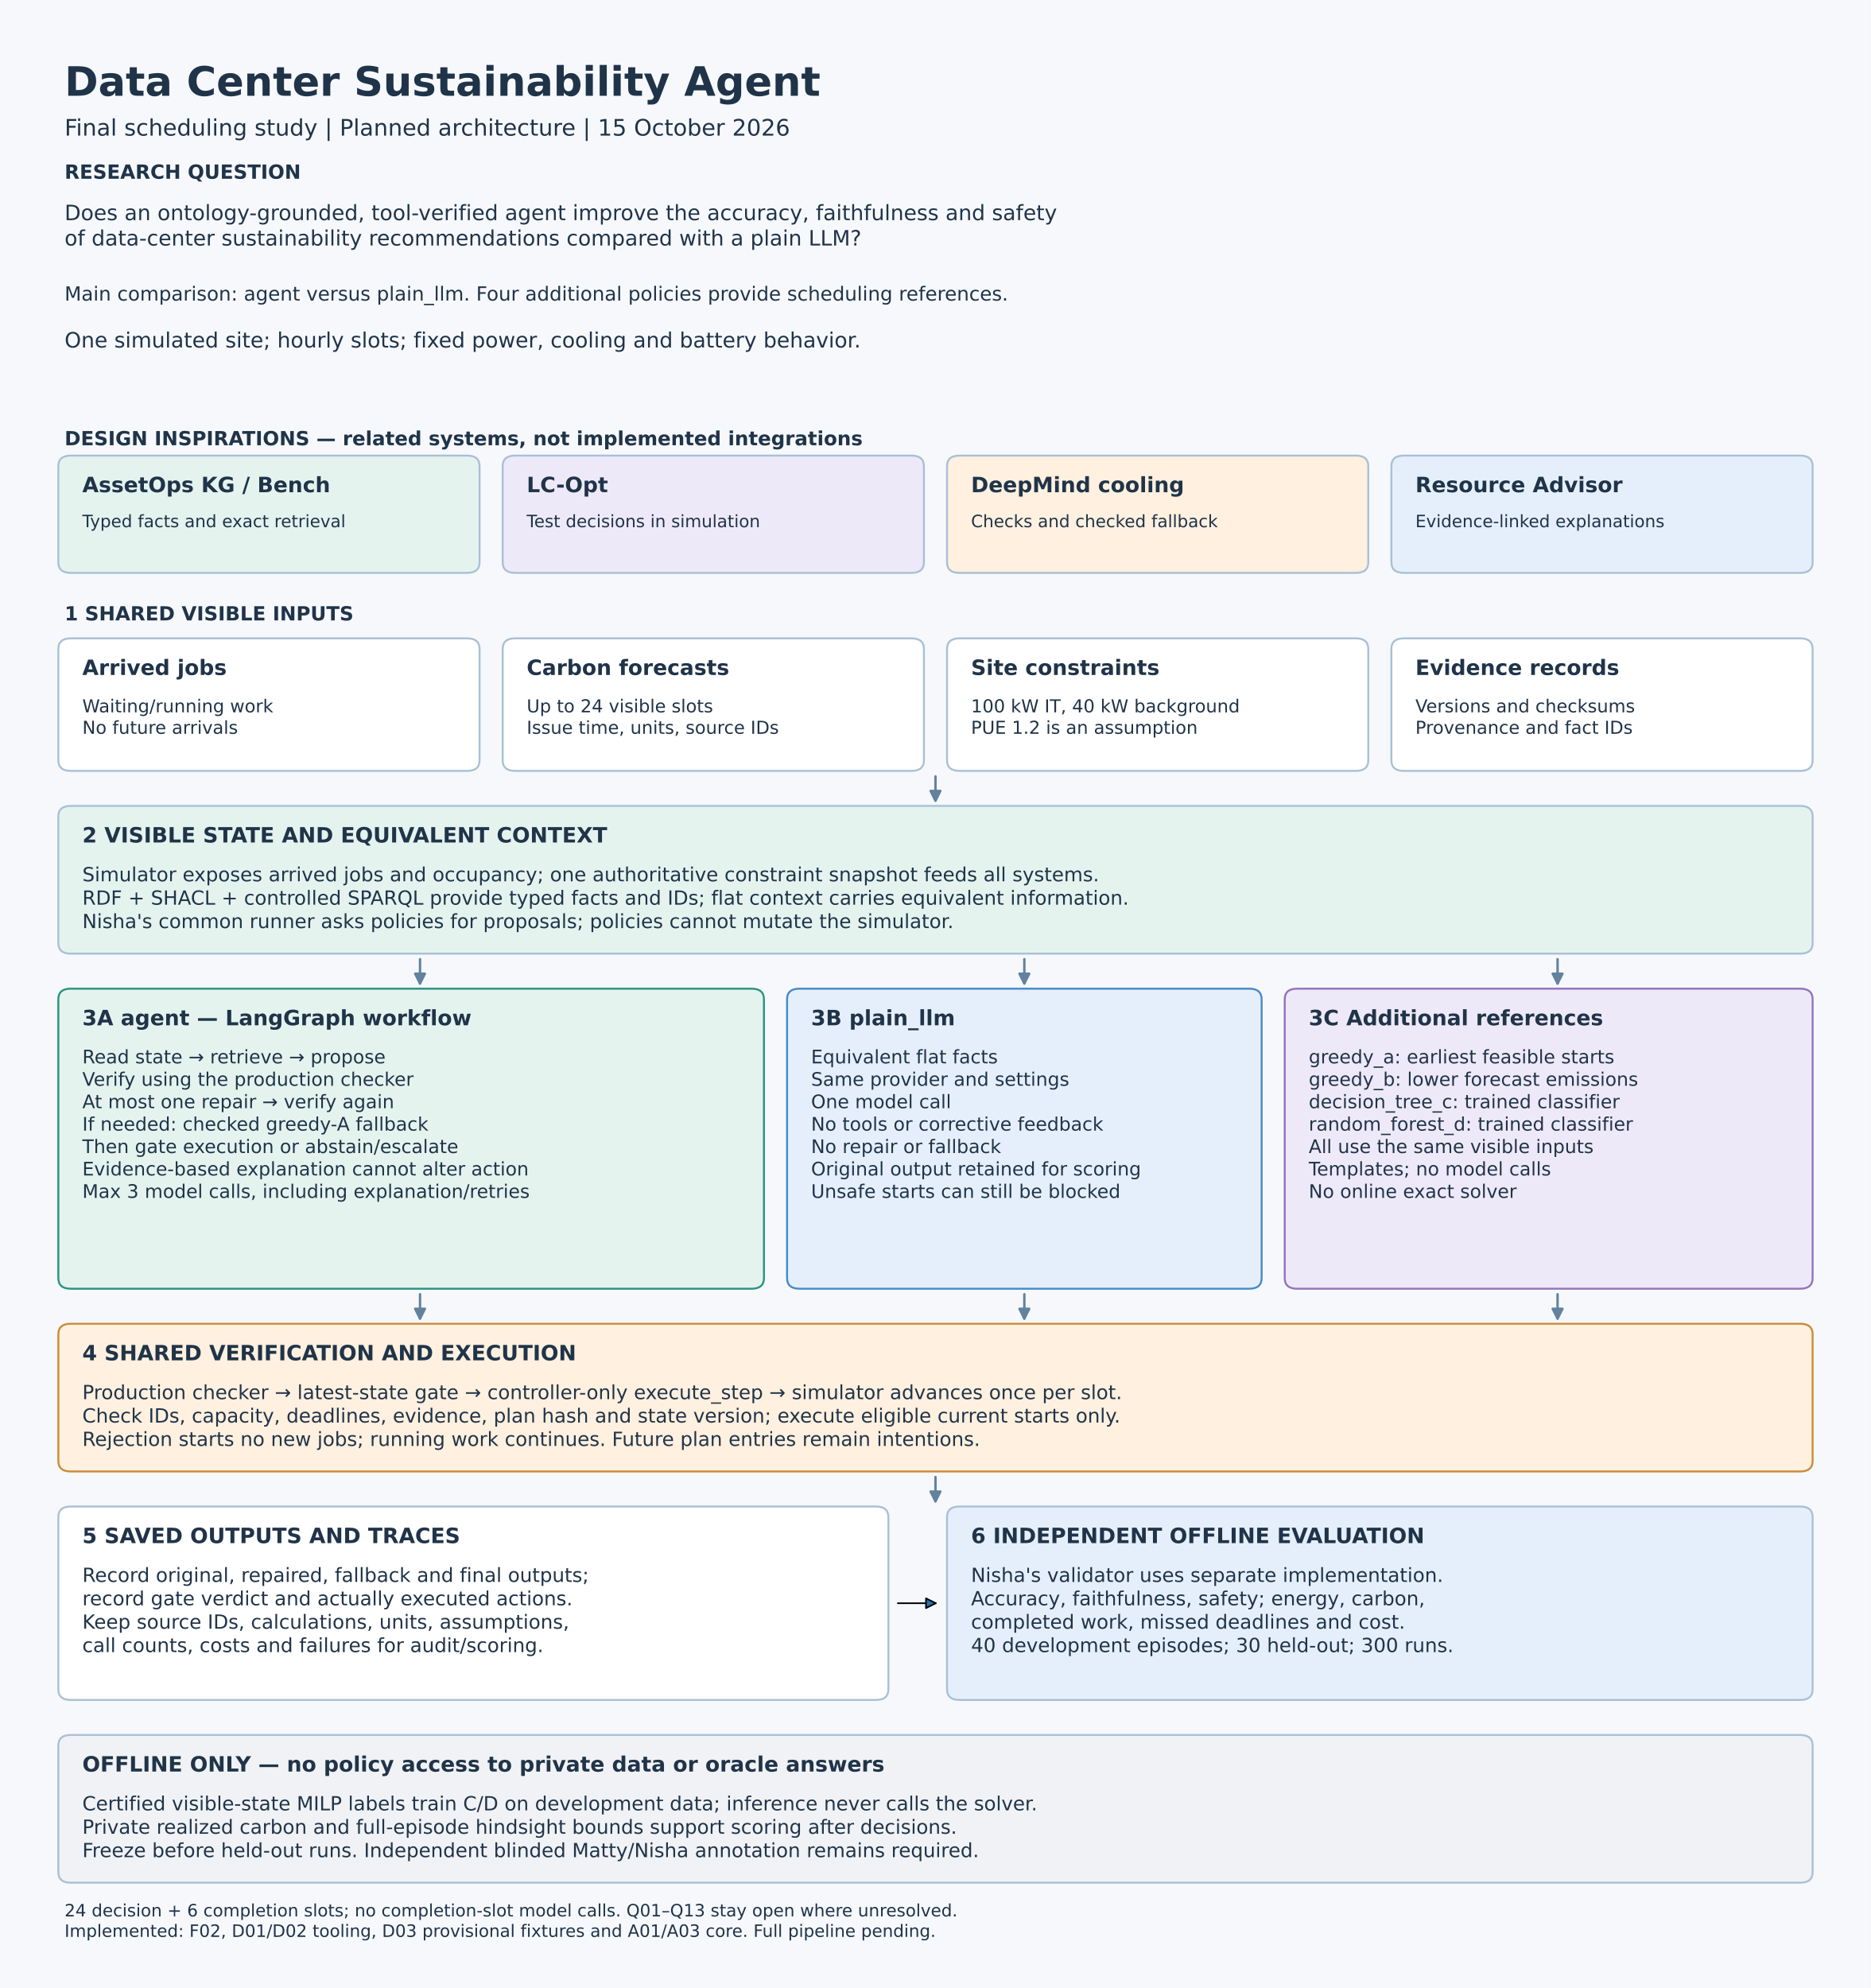
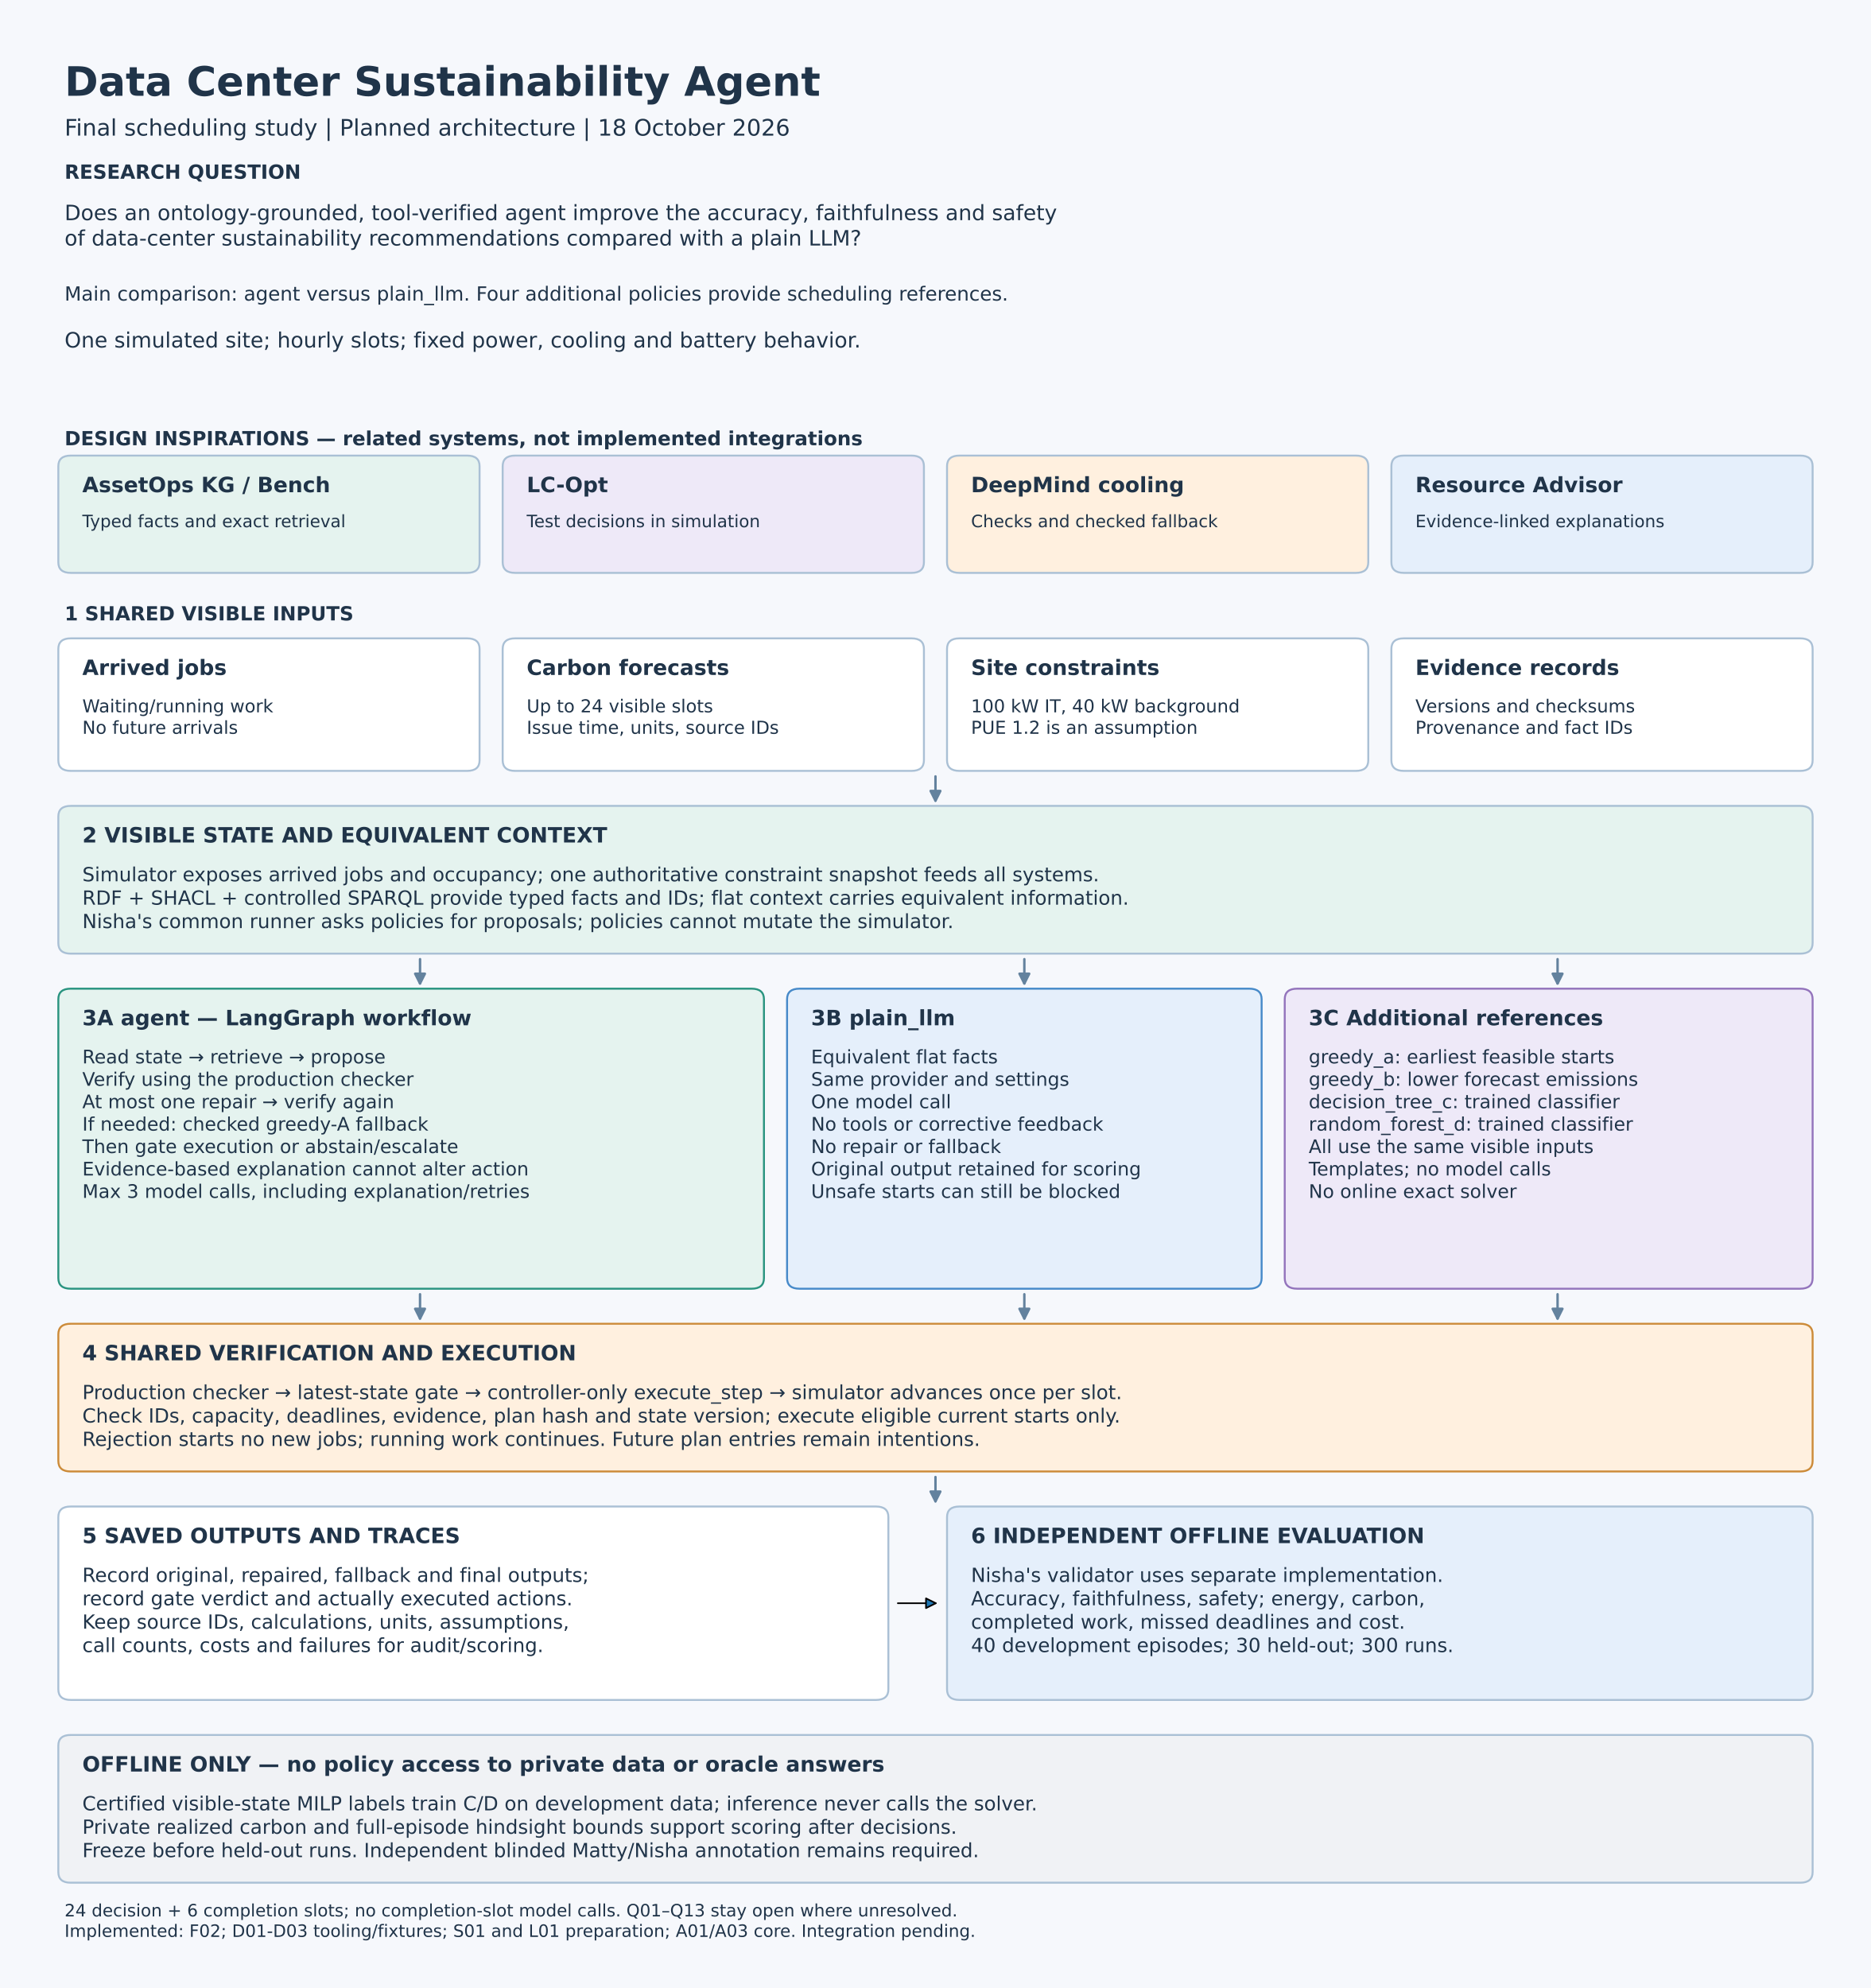
<svg xmlns="http://www.w3.org/2000/svg" width="1152pt" height="1224pt" viewBox="0 0 1152 1224" version="1.1">
  <defs>
    <style type="text/css">*{stroke-linejoin: round; stroke-linecap: butt}</style>
  </defs>
  <g id="figure_1">
    <g id="patch_1">
      <path d="M 0 1224 L 1152 1224 L 1152 0 L 0 0 z " style="fill: #f6f8fc" />
    </g>
    <g id="axes_1">
      <g id="patch_2">
        <path d="M 43.574 352.714 L 287.626 352.714 Q 295.286 352.714 295.286 346.15 L 295.286 287.072 Q 295.286 280.508 287.626 280.508 L 43.574 280.508 Q 35.914 280.508 35.914 287.072 L 35.914 346.15 Q 35.914 352.714 43.574 352.714 z " clip-path="url(#p616b628342)" style="fill: #e5f3ef; stroke: #aac0d5; stroke-width: 1.2; stroke-linejoin: miter" />
      </g>
      <g id="patch_3">
        <path d="M 317.174 352.714 L 561.226 352.714 Q 568.886 352.714 568.886 346.15 L 568.886 287.072 Q 568.886 280.508 561.226 280.508 L 317.174 280.508 Q 309.514 280.508 309.514 287.072 L 309.514 346.15 Q 309.514 352.714 317.174 352.714 z " clip-path="url(#p616b628342)" style="fill: #eee9f8; stroke: #aac0d5; stroke-width: 1.2; stroke-linejoin: miter" />
      </g>
      <g id="patch_4">
        <path d="M 590.774 352.714 L 834.826 352.714 Q 842.486 352.714 842.486 346.15 L 842.486 287.072 Q 842.486 280.508 834.826 280.508 L 590.774 280.508 Q 583.114 280.508 583.114 287.072 L 583.114 346.15 Q 583.114 352.714 590.774 352.714 z " clip-path="url(#p616b628342)" style="fill: #fff0df; stroke: #aac0d5; stroke-width: 1.2; stroke-linejoin: miter" />
      </g>
      <g id="patch_5">
        <path d="M 864.374 352.714 L 1108.426 352.714 Q 1116.086 352.714 1116.086 346.15 L 1116.086 287.072 Q 1116.086 280.508 1108.426 280.508 L 864.374 280.508 Q 856.714 280.508 856.714 287.072 L 856.714 346.15 Q 856.714 352.714 864.374 352.714 z " clip-path="url(#p616b628342)" style="fill: #e5effb; stroke: #aac0d5; stroke-width: 1.2; stroke-linejoin: miter" />
      </g>
      <g id="patch_6">
        <path d="M 43.574 474.621 L 287.626 474.621 Q 295.286 474.621 295.286 468.057 L 295.286 399.601 Q 295.286 393.037 287.626 393.037 L 43.574 393.037 Q 35.914 393.037 35.914 399.601 L 35.914 468.057 Q 35.914 474.621 43.574 474.621 z " clip-path="url(#p616b628342)" style="fill: #ffffff; stroke: #aac0d5; stroke-width: 1.2; stroke-linejoin: miter" />
      </g>
      <g id="patch_7">
        <path d="M 317.174 474.621 L 561.226 474.621 Q 568.886 474.621 568.886 468.057 L 568.886 399.601 Q 568.886 393.037 561.226 393.037 L 317.174 393.037 Q 309.514 393.037 309.514 399.601 L 309.514 468.057 Q 309.514 474.621 317.174 474.621 z " clip-path="url(#p616b628342)" style="fill: #ffffff; stroke: #aac0d5; stroke-width: 1.2; stroke-linejoin: miter" />
      </g>
      <g id="patch_8">
        <path d="M 590.774 474.621 L 834.826 474.621 Q 842.486 474.621 842.486 468.057 L 842.486 399.601 Q 842.486 393.037 834.826 393.037 L 590.774 393.037 Q 583.114 393.037 583.114 399.601 L 583.114 468.057 Q 583.114 474.621 590.774 474.621 z " clip-path="url(#p616b628342)" style="fill: #ffffff; stroke: #aac0d5; stroke-width: 1.2; stroke-linejoin: miter" />
      </g>
      <g id="patch_9">
        <path d="M 864.374 474.621 L 1108.426 474.621 Q 1116.086 474.621 1116.086 468.057 L 1116.086 399.601 Q 1116.086 393.037 1108.426 393.037 L 864.374 393.037 Q 856.714 393.037 856.714 399.601 L 856.714 468.057 Q 856.714 474.621 864.374 474.621 z " clip-path="url(#p616b628342)" style="fill: #ffffff; stroke: #aac0d5; stroke-width: 1.2; stroke-linejoin: miter" />
      </g>
      <g id="patch_10">
        <path d="M 576 478.03 Q 576 486.345 576 492.984 " clip-path="url(#p616b628342)" style="fill: none; stroke: #63829e; stroke-width: 1.5; stroke-linecap: round" />
        <path d="M 579 486.984 L 576 492.984 L 573 486.984 z " clip-path="url(#p616b628342)" style="fill: #63829e; stroke: #63829e; stroke-width: 1.5; stroke-linecap: round" />
      </g>
      <g id="patch_11">
        <path d="M 43.574 587.15 L 1108.426 587.15 Q 1116.086 587.15 1116.086 580.586 L 1116.086 502.753 Q 1116.086 496.189 1108.426 496.189 L 43.574 496.189 Q 35.914 496.189 35.914 502.753 L 35.914 580.586 Q 35.914 587.15 43.574 587.15 z " clip-path="url(#p616b628342)" style="fill: #e5f3ef; stroke: #aac0d5; stroke-width: 1.2; stroke-linejoin: miter" />
      </g>
      <g id="patch_12">
        <path d="M 258.624 590.559 Q 258.624 598.874 258.624 605.513 " clip-path="url(#p616b628342)" style="fill: none; stroke: #63829e; stroke-width: 1.5; stroke-linecap: round" />
        <path d="M 261.624 599.513 L 258.624 605.513 L 255.624 599.513 z " clip-path="url(#p616b628342)" style="fill: #63829e; stroke: #63829e; stroke-width: 1.5; stroke-linecap: round" />
      </g>
      <g id="patch_13">
        <path d="M 630.72 590.559 Q 630.72 598.874 630.72 605.513 " clip-path="url(#p616b628342)" style="fill: none; stroke: #63829e; stroke-width: 1.5; stroke-linecap: round" />
        <path d="M 633.72 599.513 L 630.72 605.513 L 627.72 599.513 z " clip-path="url(#p616b628342)" style="fill: #63829e; stroke: #63829e; stroke-width: 1.5; stroke-linecap: round" />
      </g>
      <g id="patch_14">
        <path d="M 959.04 590.559 Q 959.04 598.874 959.04 605.513 " clip-path="url(#p616b628342)" style="fill: none; stroke: #63829e; stroke-width: 1.5; stroke-linecap: round" />
        <path d="M 962.04 599.513 L 959.04 605.513 L 956.04 599.513 z " clip-path="url(#p616b628342)" style="fill: #63829e; stroke: #63829e; stroke-width: 1.5; stroke-linecap: round" />
      </g>
      <g id="patch_15">
        <path d="M 43.574 793.453 L 462.73 793.453 Q 470.39 793.453 470.39 786.889 L 470.39 615.282 Q 470.39 608.718 462.73 608.718 L 43.574 608.718 Q 35.914 608.718 35.914 615.282 L 35.914 786.889 Q 35.914 793.453 43.574 793.453 z " clip-path="url(#p616b628342)" style="fill: #e5f3ef; stroke: #2a9480; stroke-width: 1.2; stroke-linejoin: miter" />
      </g>
      <g id="patch_16">
        <path d="M 492.278 793.453 L 769.162 793.453 Q 776.822 793.453 776.822 786.889 L 776.822 615.282 Q 776.822 608.718 769.162 608.718 L 492.278 608.718 Q 484.618 608.718 484.618 615.282 L 484.618 786.889 Q 484.618 793.453 492.278 793.453 z " clip-path="url(#p616b628342)" style="fill: #e5effb; stroke: #478ac9; stroke-width: 1.2; stroke-linejoin: miter" />
      </g>
      <g id="patch_17">
        <path d="M 798.71 793.453 L 1108.426 793.453 Q 1116.086 793.453 1116.086 786.889 L 1116.086 615.282 Q 1116.086 608.718 1108.426 608.718 L 798.71 608.718 Q 791.05 608.718 791.05 615.282 L 791.05 786.889 Q 791.05 793.453 798.71 793.453 z " clip-path="url(#p616b628342)" style="fill: #eee9f8; stroke: #9374bc; stroke-width: 1.2; stroke-linejoin: miter" />
      </g>
      <g id="patch_18">
        <path d="M 258.624 796.862 Q 258.624 805.178 258.624 811.816 " clip-path="url(#p616b628342)" style="fill: none; stroke: #63829e; stroke-width: 1.5; stroke-linecap: round" />
        <path d="M 261.624 805.816 L 258.624 811.816 L 255.624 805.816 z " clip-path="url(#p616b628342)" style="fill: #63829e; stroke: #63829e; stroke-width: 1.5; stroke-linecap: round" />
      </g>
      <g id="patch_19">
        <path d="M 630.72 796.862 Q 630.72 805.178 630.72 811.816 " clip-path="url(#p616b628342)" style="fill: none; stroke: #63829e; stroke-width: 1.5; stroke-linecap: round" />
        <path d="M 633.72 805.816 L 630.72 811.816 L 627.72 805.816 z " clip-path="url(#p616b628342)" style="fill: #63829e; stroke: #63829e; stroke-width: 1.5; stroke-linecap: round" />
      </g>
      <g id="patch_20">
        <path d="M 959.04 796.862 Q 959.04 805.178 959.04 811.816 " clip-path="url(#p616b628342)" style="fill: none; stroke: #63829e; stroke-width: 1.5; stroke-linecap: round" />
        <path d="M 962.04 805.816 L 959.04 811.816 L 956.04 805.816 z " clip-path="url(#p616b628342)" style="fill: #63829e; stroke: #63829e; stroke-width: 1.5; stroke-linecap: round" />
      </g>
      <g id="patch_21">
        <path d="M 43.574 905.982 L 1108.426 905.982 Q 1116.086 905.982 1116.086 899.418 L 1116.086 821.585 Q 1116.086 815.021 1108.426 815.021 L 43.574 815.021 Q 35.914 815.021 35.914 821.585 L 35.914 899.418 Q 35.914 905.982 43.574 905.982 z " clip-path="url(#p616b628342)" style="fill: #fff0df; stroke: #cc8b39; stroke-width: 1.2; stroke-linejoin: miter" />
      </g>
      <g id="patch_22">
        <path d="M 576 909.391 Q 576 917.707 576 924.345 " clip-path="url(#p616b628342)" style="fill: none; stroke: #63829e; stroke-width: 1.5; stroke-linecap: round" />
        <path d="M 579 918.345 L 576 924.345 L 573 918.345 z " clip-path="url(#p616b628342)" style="fill: #63829e; stroke: #63829e; stroke-width: 1.5; stroke-linecap: round" />
      </g>
      <g id="patch_23">
        <path d="M 43.574 1046.643 L 539.338 1046.643 Q 546.998 1046.643 546.998 1040.079 L 546.998 934.114 Q 546.998 927.55 539.338 927.55 L 43.574 927.55 Q 35.914 927.55 35.914 934.114 L 35.914 1040.079 Q 35.914 1046.643 43.574 1046.643 z " clip-path="url(#p616b628342)" style="fill: #ffffff; stroke: #aac0d5; stroke-width: 1.2; stroke-linejoin: miter" />
      </g>
      <g id="patch_24">
        <path d="M 552.826 987.097 Q 565.055 987.097 576.166 987.097 " clip-path="url(#p616b628342)" style="fill: none; stroke: #000000; stroke-linecap: round" />
        <path d="M 570.166 984.097 L 576.166 987.097 L 570.166 990.097 z " clip-path="url(#p616b628342)" style="fill: #1f77b4; stroke: #000000; stroke-linecap: round" />
      </g>
      <g id="patch_25">
        <path d="M 590.774 1046.643 L 1108.426 1046.643 Q 1116.086 1046.643 1116.086 1040.079 L 1116.086 934.114 Q 1116.086 927.55 1108.426 927.55 L 590.774 927.55 Q 583.114 927.55 583.114 934.114 L 583.114 1040.079 Q 583.114 1046.643 590.774 1046.643 z " clip-path="url(#p616b628342)" style="fill: #e5effb; stroke: #aac0d5; stroke-width: 1.2; stroke-linejoin: miter" />
      </g>
      <g id="patch_26">
        <path d="M 43.574 1159.172 L 1108.426 1159.172 Q 1116.086 1159.172 1116.086 1152.608 L 1116.086 1074.776 Q 1116.086 1068.211 1108.426 1068.211 L 43.574 1068.211 Q 35.914 1068.211 35.914 1074.776 L 35.914 1152.608 Q 35.914 1159.172 43.574 1159.172 z " clip-path="url(#p616b628342)" style="fill: #f0f2f5; stroke: #aac0d5; stroke-width: 1.2; stroke-linejoin: miter" />
      </g>
      <g id="text_1">
        <text style="font-weight: 700; font-size: 25px; font-family: 'DejaVu Sans'; text-anchor: start; fill: #203449" x="39.744" y="58.974" transform="rotate(-0 39.744 58.97351)">Data Center Sustainability Agent</text>
      </g>
      <g id="text_2">
-         <text style="font-size: 14px; font-family: 'DejaVu Sans'; text-anchor: start; fill: #203449" x="39.744" y="83.497" transform="rotate(-0 39.744 83.49745)">Final scheduling study | Planned architecture | 15 October 2026</text>
+         <text style="font-size: 14px; font-family: 'DejaVu Sans'; text-anchor: start; fill: #203449" x="39.744" y="83.497" transform="rotate(-0 39.744 83.49745)">Final scheduling study | Planned architecture | 18 October 2026</text>
      </g>
      <g id="text_3">
        <text style="font-weight: 700; font-size: 12px; font-family: 'DejaVu Sans'; text-anchor: start; fill: #203449" x="39.744" y="110.048" transform="rotate(-0 39.744 110.0478)">RESEARCH QUESTION</text>
      </g>
      <g id="text_4">
        <text style="font-size: 13px; font-family: 'DejaVu Sans'; fill: #203449" transform="translate(39.744 135.5534)">Does an ontology-grounded, tool-verified agent improve the accuracy, faithfulness and safety</text>
        <text style="font-size: 13px; font-family: 'DejaVu Sans'; fill: #203449" transform="translate(39.744 151.157)">of data-center sustainability recommendations compared with a plain LLM?</text>
      </g>
      <g id="text_5">
        <text style="font-size: 12px; font-family: 'DejaVu Sans'; text-anchor: start; fill: #203449" x="39.744" y="185.068" transform="rotate(-0 39.744 185.0681)">Main comparison: agent versus plain_llm. Four additional policies provide scheduling references.</text>
      </g>
      <g id="text_6">
        <text style="font-size: 13px; font-family: 'DejaVu Sans'; text-anchor: start; fill: #203449" x="39.744" y="213.96" transform="rotate(-0 39.744 213.9602)">One simulated site; hourly slots; fixed power, cooling and battery behavior.</text>
      </g>
      <g id="text_7">
        <text style="font-weight: 700; font-size: 12px; font-family: 'DejaVu Sans'; text-anchor: start; fill: #203449" x="39.744" y="274.154" transform="rotate(-0 39.744 274.1536)">DESIGN INSPIRATIONS — related systems, not implemented integrations</text>
      </g>
      <g id="text_8">
        <text style="font-weight: 700; font-size: 13px; font-family: 'DejaVu Sans'; text-anchor: start; fill: #203449" x="50.688" y="303.046" transform="rotate(-0 50.688 303.0457)">AssetOps KG / Bench</text>
      </g>
      <g id="text_9">
        <text style="font-size: 10.5px; font-family: 'DejaVu Sans'; text-anchor: start; fill: #203449" x="50.688" y="324.59" transform="rotate(-0 50.688 324.5897)">Typed facts and exact retrieval</text>
      </g>
      <g id="text_10">
        <text style="font-weight: 700; font-size: 13px; font-family: 'DejaVu Sans'; text-anchor: start; fill: #203449" x="324.288" y="303.045" transform="rotate(-0 324.288 303.0447)">LC-Opt</text>
      </g>
      <g id="text_11">
        <text style="font-size: 10.5px; font-family: 'DejaVu Sans'; text-anchor: start; fill: #203449" x="324.288" y="324.59" transform="rotate(-0 324.288 324.5897)">Test decisions in simulation</text>
      </g>
      <g id="text_12">
        <text style="font-weight: 700; font-size: 13px; font-family: 'DejaVu Sans'; text-anchor: start; fill: #203449" x="597.888" y="303.046" transform="rotate(-0 597.888 303.0457)">DeepMind cooling</text>
      </g>
      <g id="text_13">
        <text style="font-size: 10.5px; font-family: 'DejaVu Sans'; text-anchor: start; fill: #203449" x="597.888" y="324.59" transform="rotate(-0 597.888 324.5897)">Checks and checked fallback</text>
      </g>
      <g id="text_14">
        <text style="font-weight: 700; font-size: 13px; font-family: 'DejaVu Sans'; text-anchor: start; fill: #203449" x="871.488" y="303.046" transform="rotate(-0 871.488 303.0457)">Resource Advisor</text>
      </g>
      <g id="text_15">
        <text style="font-size: 10.5px; font-family: 'DejaVu Sans'; text-anchor: start; fill: #203449" x="871.488" y="324.59" transform="rotate(-0 871.488 324.5897)">Evidence-linked explanations</text>
      </g>
      <g id="text_16">
        <text style="font-weight: 700; font-size: 12px; font-family: 'DejaVu Sans'; text-anchor: start; fill: #203449" x="39.744" y="381.993" transform="rotate(-0 39.744 381.993)">1  SHARED VISIBLE INPUTS</text>
      </g>
      <g id="text_17">
        <text style="font-weight: 700; font-size: 13px; font-family: 'DejaVu Sans'; text-anchor: start; fill: #203449" x="50.688" y="415.575" transform="rotate(-0 50.688 415.5747)">Arrived jobs</text>
      </g>
      <g id="text_18">
        <text style="font-size: 11px; font-family: 'DejaVu Sans'; fill: #203449" transform="translate(50.688 438.5997)">Waiting/running work</text>
        <text style="font-size: 11px; font-family: 'DejaVu Sans'; fill: #203449" transform="translate(50.688 451.8027)">No future arrivals</text>
      </g>
      <g id="text_19">
        <text style="font-weight: 700; font-size: 13px; font-family: 'DejaVu Sans'; text-anchor: start; fill: #203449" x="324.288" y="415.575" transform="rotate(-0 324.288 415.5747)">Carbon forecasts</text>
      </g>
      <g id="text_20">
        <text style="font-size: 11px; font-family: 'DejaVu Sans'; fill: #203449" transform="translate(324.288 438.5997)">Up to 24 visible slots</text>
        <text style="font-size: 11px; font-family: 'DejaVu Sans'; fill: #203449" transform="translate(324.288 451.8027)">Issue time, units, source IDs</text>
      </g>
      <g id="text_21">
        <text style="font-weight: 700; font-size: 13px; font-family: 'DejaVu Sans'; text-anchor: start; fill: #203449" x="597.888" y="415.575" transform="rotate(-0 597.888 415.5747)">Site constraints</text>
      </g>
      <g id="text_22">
        <text style="font-size: 11px; font-family: 'DejaVu Sans'; fill: #203449" transform="translate(597.888 438.5997)">100 kW IT, 40 kW background</text>
        <text style="font-size: 11px; font-family: 'DejaVu Sans'; fill: #203449" transform="translate(597.888 451.8027)">PUE 1.2 is an assumption</text>
      </g>
      <g id="text_23">
        <text style="font-weight: 700; font-size: 13px; font-family: 'DejaVu Sans'; text-anchor: start; fill: #203449" x="871.488" y="415.575" transform="rotate(-0 871.488 415.5747)">Evidence records</text>
      </g>
      <g id="text_24">
        <text style="font-size: 11px; font-family: 'DejaVu Sans'; fill: #203449" transform="translate(871.488 438.5997)">Versions and checksums</text>
        <text style="font-size: 11px; font-family: 'DejaVu Sans'; fill: #203449" transform="translate(871.488 451.8027)">Provenance and fact IDs</text>
      </g>
      <g id="text_25">
        <text style="font-weight: 700; font-size: 13px; font-family: 'DejaVu Sans'; text-anchor: start; fill: #203449" x="50.688" y="518.725" transform="rotate(-0 50.688 518.7253)">2  VISIBLE STATE AND EQUIVALENT CONTEXT</text>
      </g>
      <g id="text_26">
        <text style="font-size: 12px; font-family: 'DejaVu Sans'; fill: #203449" transform="translate(50.688 542.6112)">Simulator exposes arrived jobs and occupancy; one authoritative constraint snapshot feeds all systems.</text>
        <text style="font-size: 12px; font-family: 'DejaVu Sans'; fill: #203449" transform="translate(50.688 557.0145)">RDF + SHACL + controlled SPARQL provide typed facts and IDs; flat context carries equivalent information.</text>
        <text style="font-size: 12px; font-family: 'DejaVu Sans'; fill: #203449" transform="translate(50.688 571.4178)">Nisha's common runner asks policies for proposals; policies cannot mutate the simulator.</text>
      </g>
      <g id="text_27">
        <text style="font-weight: 700; font-size: 13px; font-family: 'DejaVu Sans'; text-anchor: start; fill: #203449" x="50.688" y="631.255" transform="rotate(-0 50.688 631.2554)">3A  agent — LangGraph workflow</text>
      </g>
      <g id="text_28">
        <text style="font-size: 11.5px; font-family: 'DejaVu Sans'; fill: #203449" transform="translate(50.688 654.7103)">Read state → retrieve → propose</text>
        <text style="font-size: 11.5px; font-family: 'DejaVu Sans'; fill: #203449" transform="translate(50.688 668.5134)">Verify using the production checker</text>
        <text style="font-size: 11.5px; font-family: 'DejaVu Sans'; fill: #203449" transform="translate(50.688 682.3166)">At most one repair → verify again</text>
        <text style="font-size: 11.5px; font-family: 'DejaVu Sans'; fill: #203449" transform="translate(50.688 696.1197)">If needed: checked greedy-A fallback</text>
        <text style="font-size: 11.5px; font-family: 'DejaVu Sans'; fill: #203449" transform="translate(50.688 709.9229)">Then gate execution or abstain/escalate</text>
        <text style="font-size: 11.5px; font-family: 'DejaVu Sans'; fill: #203449" transform="translate(50.688 723.726)">Evidence-based explanation cannot alter action</text>
        <text style="font-size: 11.5px; font-family: 'DejaVu Sans'; fill: #203449" transform="translate(50.688 737.5292)">Max 3 model calls, including explanation/retries</text>
      </g>
      <g id="text_29">
        <text style="font-weight: 700; font-size: 13px; font-family: 'DejaVu Sans'; text-anchor: start; fill: #203449" x="499.392" y="631.255" transform="rotate(-0 499.392 631.2554)">3B  plain_llm</text>
      </g>
      <g id="text_30">
        <text style="font-size: 11.5px; font-family: 'DejaVu Sans'; fill: #203449" transform="translate(499.392 654.7103)">Equivalent flat facts</text>
        <text style="font-size: 11.5px; font-family: 'DejaVu Sans'; fill: #203449" transform="translate(499.392 668.5134)">Same provider and settings</text>
        <text style="font-size: 11.5px; font-family: 'DejaVu Sans'; fill: #203449" transform="translate(499.392 682.3166)">One model call</text>
        <text style="font-size: 11.5px; font-family: 'DejaVu Sans'; fill: #203449" transform="translate(499.392 696.1197)">No tools or corrective feedback</text>
        <text style="font-size: 11.5px; font-family: 'DejaVu Sans'; fill: #203449" transform="translate(499.392 709.9229)">No repair or fallback</text>
        <text style="font-size: 11.5px; font-family: 'DejaVu Sans'; fill: #203449" transform="translate(499.392 723.726)">Original output retained for scoring</text>
        <text style="font-size: 11.5px; font-family: 'DejaVu Sans'; fill: #203449" transform="translate(499.392 737.5292)">Unsafe starts can still be blocked</text>
      </g>
      <g id="text_31">
        <text style="font-weight: 700; font-size: 13px; font-family: 'DejaVu Sans'; text-anchor: start; fill: #203449" x="805.824" y="631.255" transform="rotate(-0 805.824 631.2554)">3C  Additional references</text>
      </g>
      <g id="text_32">
        <text style="font-size: 11.5px; font-family: 'DejaVu Sans'; fill: #203449" transform="translate(805.824 654.7103)">greedy_a: earliest feasible starts</text>
        <text style="font-size: 11.5px; font-family: 'DejaVu Sans'; fill: #203449" transform="translate(805.824 668.5134)">greedy_b: lower forecast emissions</text>
        <text style="font-size: 11.5px; font-family: 'DejaVu Sans'; fill: #203449" transform="translate(805.824 682.3166)">decision_tree_c: trained classifier</text>
        <text style="font-size: 11.5px; font-family: 'DejaVu Sans'; fill: #203449" transform="translate(805.824 696.1197)">random_forest_d: trained classifier</text>
        <text style="font-size: 11.5px; font-family: 'DejaVu Sans'; fill: #203449" transform="translate(805.824 709.9229)">All use the same visible inputs</text>
        <text style="font-size: 11.5px; font-family: 'DejaVu Sans'; fill: #203449" transform="translate(805.824 723.726)">Templates; no model calls</text>
        <text style="font-size: 11.5px; font-family: 'DejaVu Sans'; fill: #203449" transform="translate(805.824 737.5292)">No online exact solver</text>
      </g>
      <g id="text_33">
        <text style="font-weight: 700; font-size: 13px; font-family: 'DejaVu Sans'; text-anchor: start; fill: #203449" x="50.688" y="837.558" transform="rotate(-0 50.688 837.5576)">4  SHARED VERIFICATION AND EXECUTION</text>
      </g>
      <g id="text_34">
        <text style="font-size: 12px; font-family: 'DejaVu Sans'; fill: #203449" transform="translate(50.688 861.4435)">Production checker → latest-state gate → controller-only execute_step → simulator advances once per slot.</text>
        <text style="font-size: 12px; font-family: 'DejaVu Sans'; fill: #203449" transform="translate(50.688 875.8468)">Check IDs, capacity, deadlines, evidence, plan hash and state version; execute eligible current starts only.</text>
        <text style="font-size: 12px; font-family: 'DejaVu Sans'; fill: #203449" transform="translate(50.688 890.2501)">Rejection starts no new jobs; running work continues. Future plan entries remain intentions.</text>
      </g>
      <g id="text_35">
        <text style="font-weight: 700; font-size: 13px; font-family: 'DejaVu Sans'; text-anchor: start; fill: #203449" x="50.688" y="950.087" transform="rotate(-0 50.688 950.0866)">5  SAVED OUTPUTS AND TRACES</text>
      </g>
      <g id="text_36">
        <text style="font-size: 12px; font-family: 'DejaVu Sans'; fill: #203449" transform="translate(50.688 973.9725)">Record original, repaired, fallback and final outputs;</text>
        <text style="font-size: 12px; font-family: 'DejaVu Sans'; fill: #203449" transform="translate(50.688 988.3758)">record gate verdict and actually executed actions.</text>
        <text style="font-size: 12px; font-family: 'DejaVu Sans'; fill: #203449" transform="translate(50.688 1002.779)">Keep source IDs, calculations, units, assumptions,</text>
        <text style="font-size: 12px; font-family: 'DejaVu Sans'; fill: #203449" transform="translate(50.688 1017.182)">call counts, costs and failures for audit/scoring.</text>
      </g>
      <g id="text_37">
        <text style="font-weight: 700; font-size: 13px; font-family: 'DejaVu Sans'; text-anchor: start; fill: #203449" x="597.888" y="950.087" transform="rotate(-0 597.888 950.0866)">6  INDEPENDENT OFFLINE EVALUATION</text>
      </g>
      <g id="text_38">
        <text style="font-size: 12px; font-family: 'DejaVu Sans'; fill: #203449" transform="translate(597.888 973.9725)">Nisha's validator uses separate implementation.</text>
        <text style="font-size: 12px; font-family: 'DejaVu Sans'; fill: #203449" transform="translate(597.888 988.3758)">Accuracy, faithfulness, safety; energy, carbon,</text>
        <text style="font-size: 12px; font-family: 'DejaVu Sans'; fill: #203449" transform="translate(597.888 1002.779)">completed work, missed deadlines and cost.</text>
        <text style="font-size: 12px; font-family: 'DejaVu Sans'; fill: #203449" transform="translate(597.888 1017.182)">40 development episodes; 30 held-out; 300 runs.</text>
      </g>
      <g id="text_39">
        <text style="font-weight: 700; font-size: 13px; font-family: 'DejaVu Sans'; text-anchor: start; fill: #203449" x="50.688" y="1090.749" transform="rotate(-0 50.688 1090.749)">OFFLINE ONLY — no policy access to private data or oracle answers</text>
      </g>
      <g id="text_40">
        <text style="font-size: 12px; font-family: 'DejaVu Sans'; fill: #203449" transform="translate(50.688 1114.634)">Certified visible-state MILP labels train C/D on development data; inference never calls the solver.</text>
        <text style="font-size: 12px; font-family: 'DejaVu Sans'; fill: #203449" transform="translate(50.688 1129.037)">Private realized carbon and full-episode hindsight bounds support scoring after decisions.</text>
        <text style="font-size: 12px; font-family: 'DejaVu Sans'; fill: #203449" transform="translate(50.688 1143.44)">Freeze before held-out runs. Independent blinded Matty/Nisha annotation remains required.</text>
      </g>
      <g id="text_41">
        <text style="font-size: 10.5px; font-family: 'DejaVu Sans'; fill: #203449" transform="translate(39.744 1179.924)">24 decision + 6 completion slots; no completion-slot model calls. Q01–Q13 stay open where unresolved.</text>
-         <text style="font-size: 10.5px; font-family: 'DejaVu Sans'; fill: #203449" transform="translate(39.744 1192.526)">Implemented: F02, D01/D02 tooling, D03 provisional fixtures and A01/A03 core. Full pipeline pending.</text>
+         <text style="font-size: 10.5px; font-family: 'DejaVu Sans'; fill: #203449" transform="translate(39.744 1192.526)">Implemented: F02; D01-D03 tooling/fixtures; S01 and L01 preparation; A01/A03 core. Integration pending.</text>
      </g>
    </g>
  </g>
  <defs>
    <clipPath id="p616b628342">
      <rect x="28.8" y="30.6" width="1094.4" height="1162.8" />
    </clipPath>
  </defs>
</svg>
